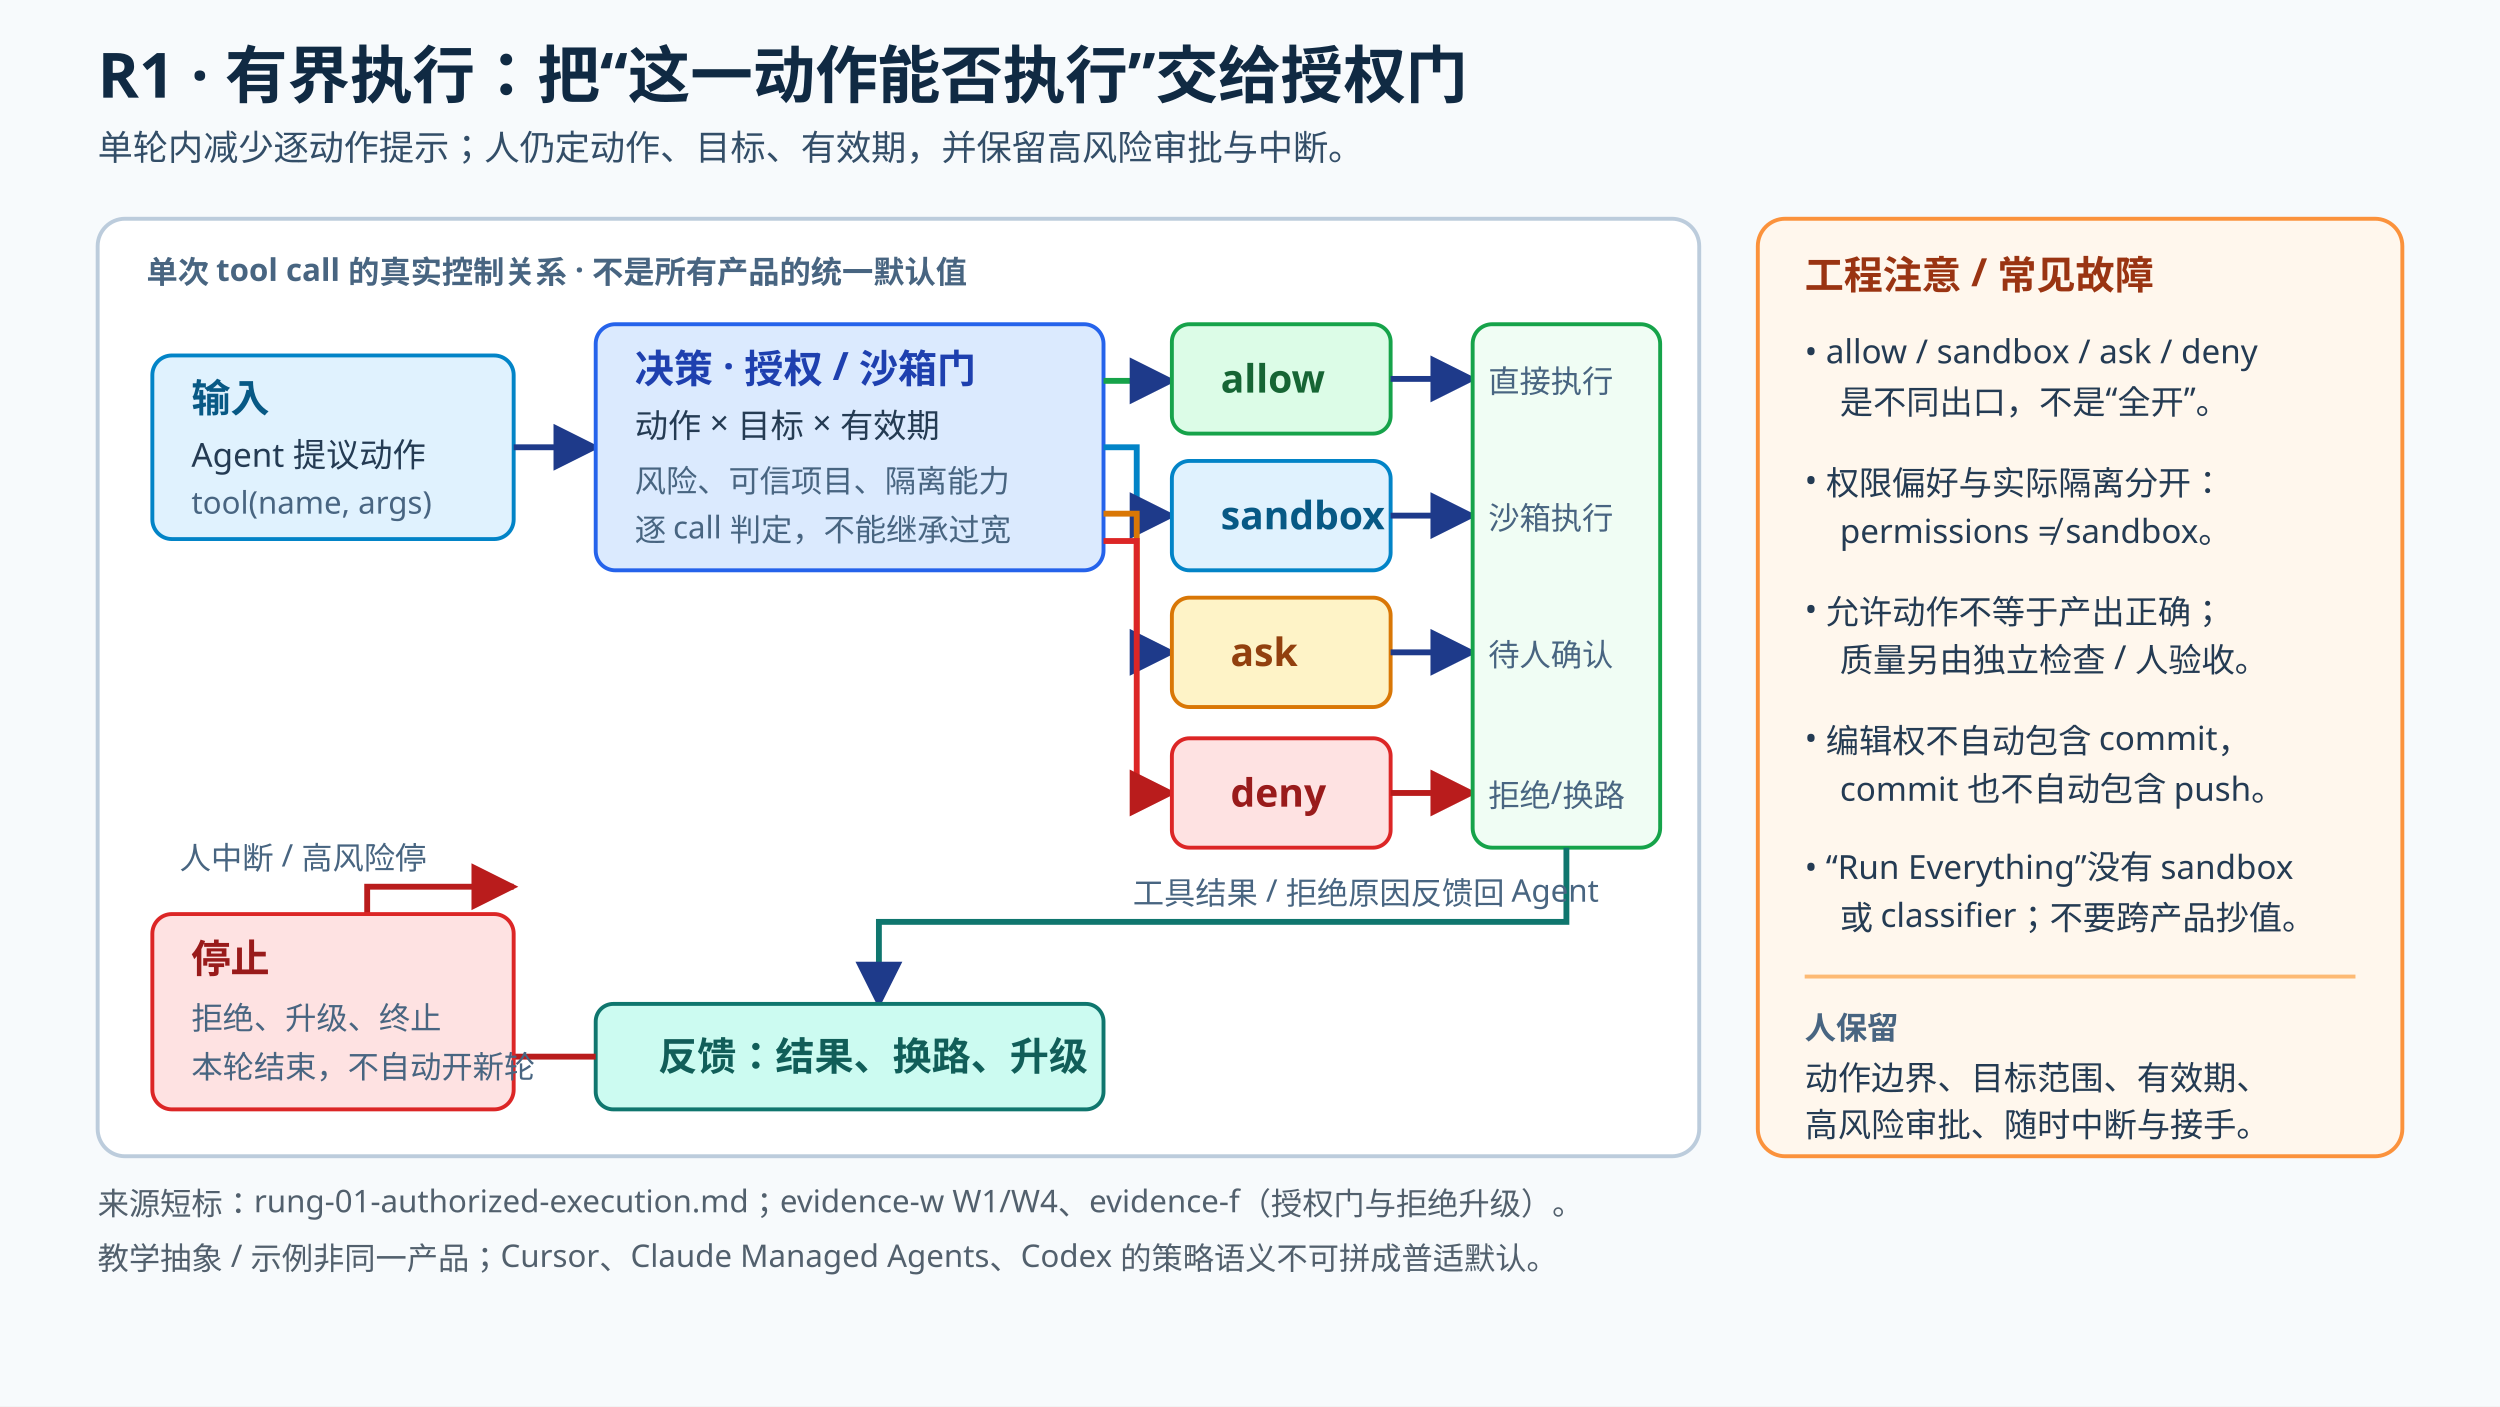
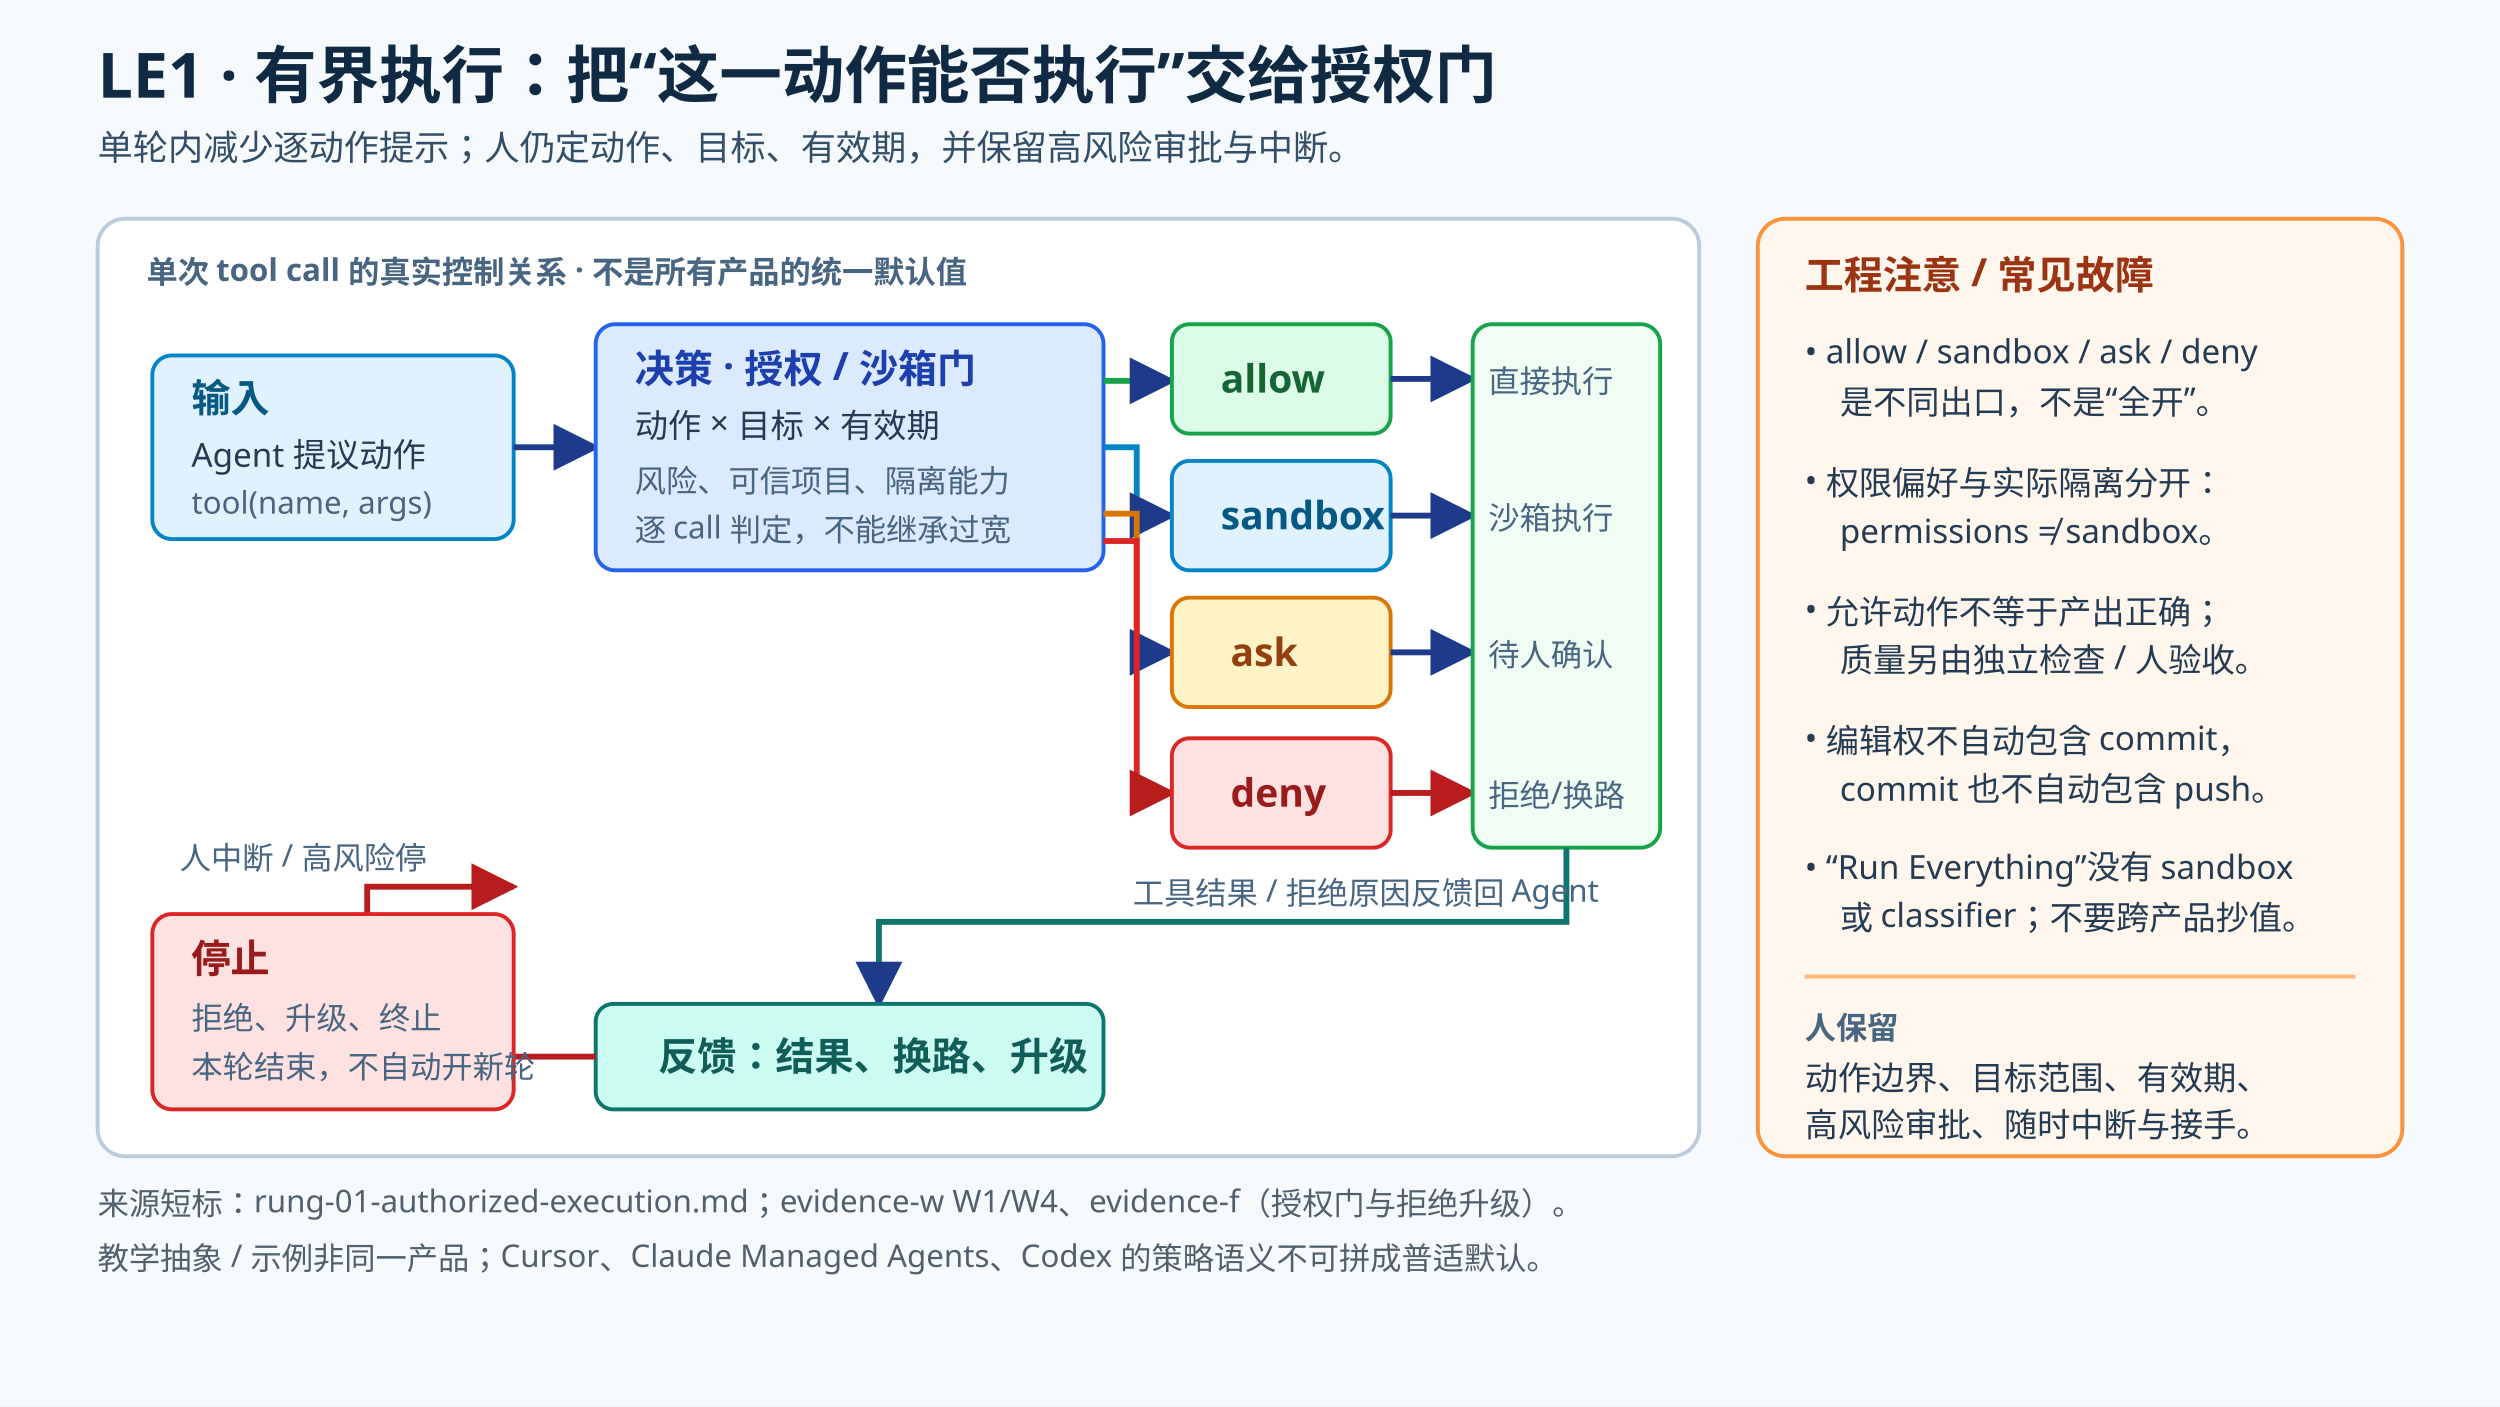
<svg xmlns="http://www.w3.org/2000/svg" width="1280" height="720" viewBox="0 0 1280 720" font-family="'PingFang SC','Microsoft YaHei',sans-serif">
  <defs>
    <marker id="arrow" viewBox="0 0 10 10" refX="9" refY="5" markerWidth="8" markerHeight="8" orient="auto">
      <path d="M0 0 L10 5 L0 10 z" fill="#1e3a8a" />
    </marker>
    <marker id="arrowRed" viewBox="0 0 10 10" refX="9" refY="5" markerWidth="8" markerHeight="8" orient="auto">
      <path d="M0 0 L10 5 L0 10 z" fill="#b91c1c" />
    </marker>
    <style>
      .title{font-size:32px;font-weight:700;fill:#102a43}.sub{font-size:18px;fill:#334e68}.label{font-size:16px;font-weight:700;fill:#486581}.cardTitle{font-size:20px;font-weight:700}.body{font-size:17px;fill:#243b53}.small{font-size:16px;fill:#486581}.note{font-size:17px;fill:#243b53}.footer{font-size:16px;fill:#52606d}
    </style>
  </defs>
  <rect width="1280" height="720" fill="#f7fafc" />
-   <text x="50" y="50" class="title">R1 · 有界执行：把“这一动作能否执行”交给授权门</text>
+   <text x="50" y="50" class="title">LE1 · 有界执行：把“这一动作能否执行”交给授权门</text>
  <text x="50" y="82" class="sub">单轮内减少逐动作提示；人仍定动作、目标、有效期，并保留高风险审批与中断。</text>
  <rect x="50" y="112" width="820" height="480" rx="14" fill="#ffffff" stroke="#bcccdc" stroke-width="2" />
  <text x="75" y="145" class="label">单次 tool call 的真实控制关系 · 不是所有产品的统一默认值</text>
  <rect x="78" y="182" width="185" height="94" rx="10" fill="#e0f2fe" stroke="#0284c7" stroke-width="2" />
  <text x="98" y="211" class="cardTitle" fill="#075985">输入</text>
  <text x="98" y="239" class="body">Agent 提议动作</text>
  <text x="98" y="263" class="small">tool(name, args)</text>
  <path d="M263 229 H305" stroke="#1e3a8a" stroke-width="3" fill="none" marker-end="url(#arrow)" />
  <rect x="305" y="166" width="260" height="126" rx="10" fill="#dbeafe" stroke="#2563eb" stroke-width="2" />
  <text x="325" y="196" class="cardTitle" fill="#1e40af">决策 · 授权 / 沙箱门</text>
  <text x="325" y="224" class="body">动作 × 目标 × 有效期</text>
  <text x="325" y="252" class="small">风险、可信项目、隔离能力</text>
  <text x="325" y="277" class="small">逐 call 判定，不能继承过宽</text>
  <path d="M565 195 H600" stroke="#16a34a" stroke-width="3" fill="none" marker-end="url(#arrow)" />
  <rect x="600" y="166" width="112" height="56" rx="9" fill="#dcfce7" stroke="#16a34a" stroke-width="2" />
  <text x="625" y="201" class="cardTitle" fill="#166534">allow</text>
  <path d="M565 229 H582 V264 H600" stroke="#0284c7" stroke-width="3" fill="none" marker-end="url(#arrow)" />
  <rect x="600" y="236" width="112" height="56" rx="9" fill="#e0f2fe" stroke="#0284c7" stroke-width="2" />
  <text x="625" y="271" class="cardTitle" fill="#075985">sandbox</text>
  <path d="M565 263 H582 V334 H600" stroke="#d97706" stroke-width="3" fill="none" marker-end="url(#arrow)" />
  <rect x="600" y="306" width="112" height="56" rx="9" fill="#fef3c7" stroke="#d97706" stroke-width="2" />
  <text x="630" y="341" class="cardTitle" fill="#92400e">ask</text>
  <path d="M565 277 H582 V406 H600" stroke="#dc2626" stroke-width="3" fill="none" marker-end="url(#arrowRed)" />
  <rect x="600" y="378" width="112" height="56" rx="9" fill="#fee2e2" stroke="#dc2626" stroke-width="2" />
  <text x="630" y="413" class="cardTitle" fill="#991b1b">deny</text>
  <path d="M712 194 H754" stroke="#1e3a8a" stroke-width="3" fill="none" marker-end="url(#arrow)" />
  <path d="M712 264 H754" stroke="#1e3a8a" stroke-width="3" fill="none" marker-end="url(#arrow)" />
  <path d="M712 334 H754" stroke="#1e3a8a" stroke-width="3" fill="none" marker-end="url(#arrow)" />
  <path d="M712 406 H754" stroke="#b91c1c" stroke-width="3" fill="none" marker-end="url(#arrowRed)" />
  <rect x="754" y="166" width="96" height="268" rx="10" fill="#f0fdf4" stroke="#16a34a" stroke-width="2" />
  <text x="762" y="201" class="small" fill="#166534">直接执行</text>
  <text x="762" y="271" class="small" fill="#075985">沙箱执行</text>
  <text x="762" y="341" class="small" fill="#92400e">待人确认</text>
  <text x="762" y="413" class="small" fill="#991b1b">拒绝/换路</text>
  <path d="M802 434 V472 H450 V514" stroke="#0f766e" stroke-width="3" fill="none" marker-end="url(#arrow)" />
  <text x="580" y="463" class="small" fill="#0f766e">工具结果 / 拒绝原因反馈回 Agent</text>
  <rect x="305" y="514" width="260" height="54" rx="9" fill="#ccfbf1" stroke="#0f766e" stroke-width="2" />
  <text x="337" y="548" class="cardTitle" fill="#115e59">反馈：结果、换路、升级</text>
  <path d="M305 541 H188 V454 H263" stroke="#b91c1c" stroke-width="3" fill="none" marker-end="url(#arrowRed)" />
  <text x="92" y="445" class="small" fill="#991b1b">人中断 / 高风险停</text>
  <rect x="78" y="468" width="185" height="100" rx="10" fill="#fee2e2" stroke="#dc2626" stroke-width="2" />
  <text x="98" y="498" class="cardTitle" fill="#991b1b">停止</text>
  <text x="98" y="527" class="small">拒绝、升级、终止</text>
  <text x="98" y="552" class="small">本轮结束，不自动开新轮</text>
  <rect x="900" y="112" width="330" height="480" rx="14" fill="#fff7ed" stroke="#fb923c" stroke-width="2" />
  <text x="924" y="148" class="cardTitle" fill="#9a3412">工程注意 / 常见故障</text>
  <text x="924" y="186" class="note">• allow / sandbox / ask / deny</text>
  <text x="942" y="212" class="note">  是不同出口，不是“全开”。</text>
  <text x="924" y="252" class="note">• 权限偏好与实际隔离分开：</text>
  <text x="942" y="278" class="note">  permissions ≠ sandbox。</text>
  <text x="924" y="318" class="note">• 允许动作不等于产出正确；</text>
  <text x="942" y="344" class="note">  质量另由独立检查 / 人验收。</text>
  <text x="924" y="384" class="note">• 编辑权不自动包含 commit，</text>
  <text x="942" y="410" class="note">  commit 也不自动包含 push。</text>
  <text x="924" y="450" class="note">• “Run Everything”没有 sandbox</text>
  <text x="942" y="476" class="note">  或 classifier；不要跨产品抄值。</text>
  <line x1="924" y1="500" x2="1206" y2="500" stroke="#fdba74" stroke-width="2" />
  <text x="924" y="532" class="label">人保留</text>
  <text x="924" y="558" class="note">动作边界、目标范围、有效期、</text>
  <text x="924" y="582" class="note">高风险审批、随时中断与接手。</text>
  <text x="50" y="622" class="footer">来源短标：rung-01-authorized-execution.md；evidence-w W1/W4、evidence-f（授权门与拒绝升级）。</text>
  <text x="50" y="650" class="footer">教学抽象 / 示例非同一产品；Cursor、Claude Managed Agents、Codex 的策略语义不可拼成普适默认。</text>
</svg>
